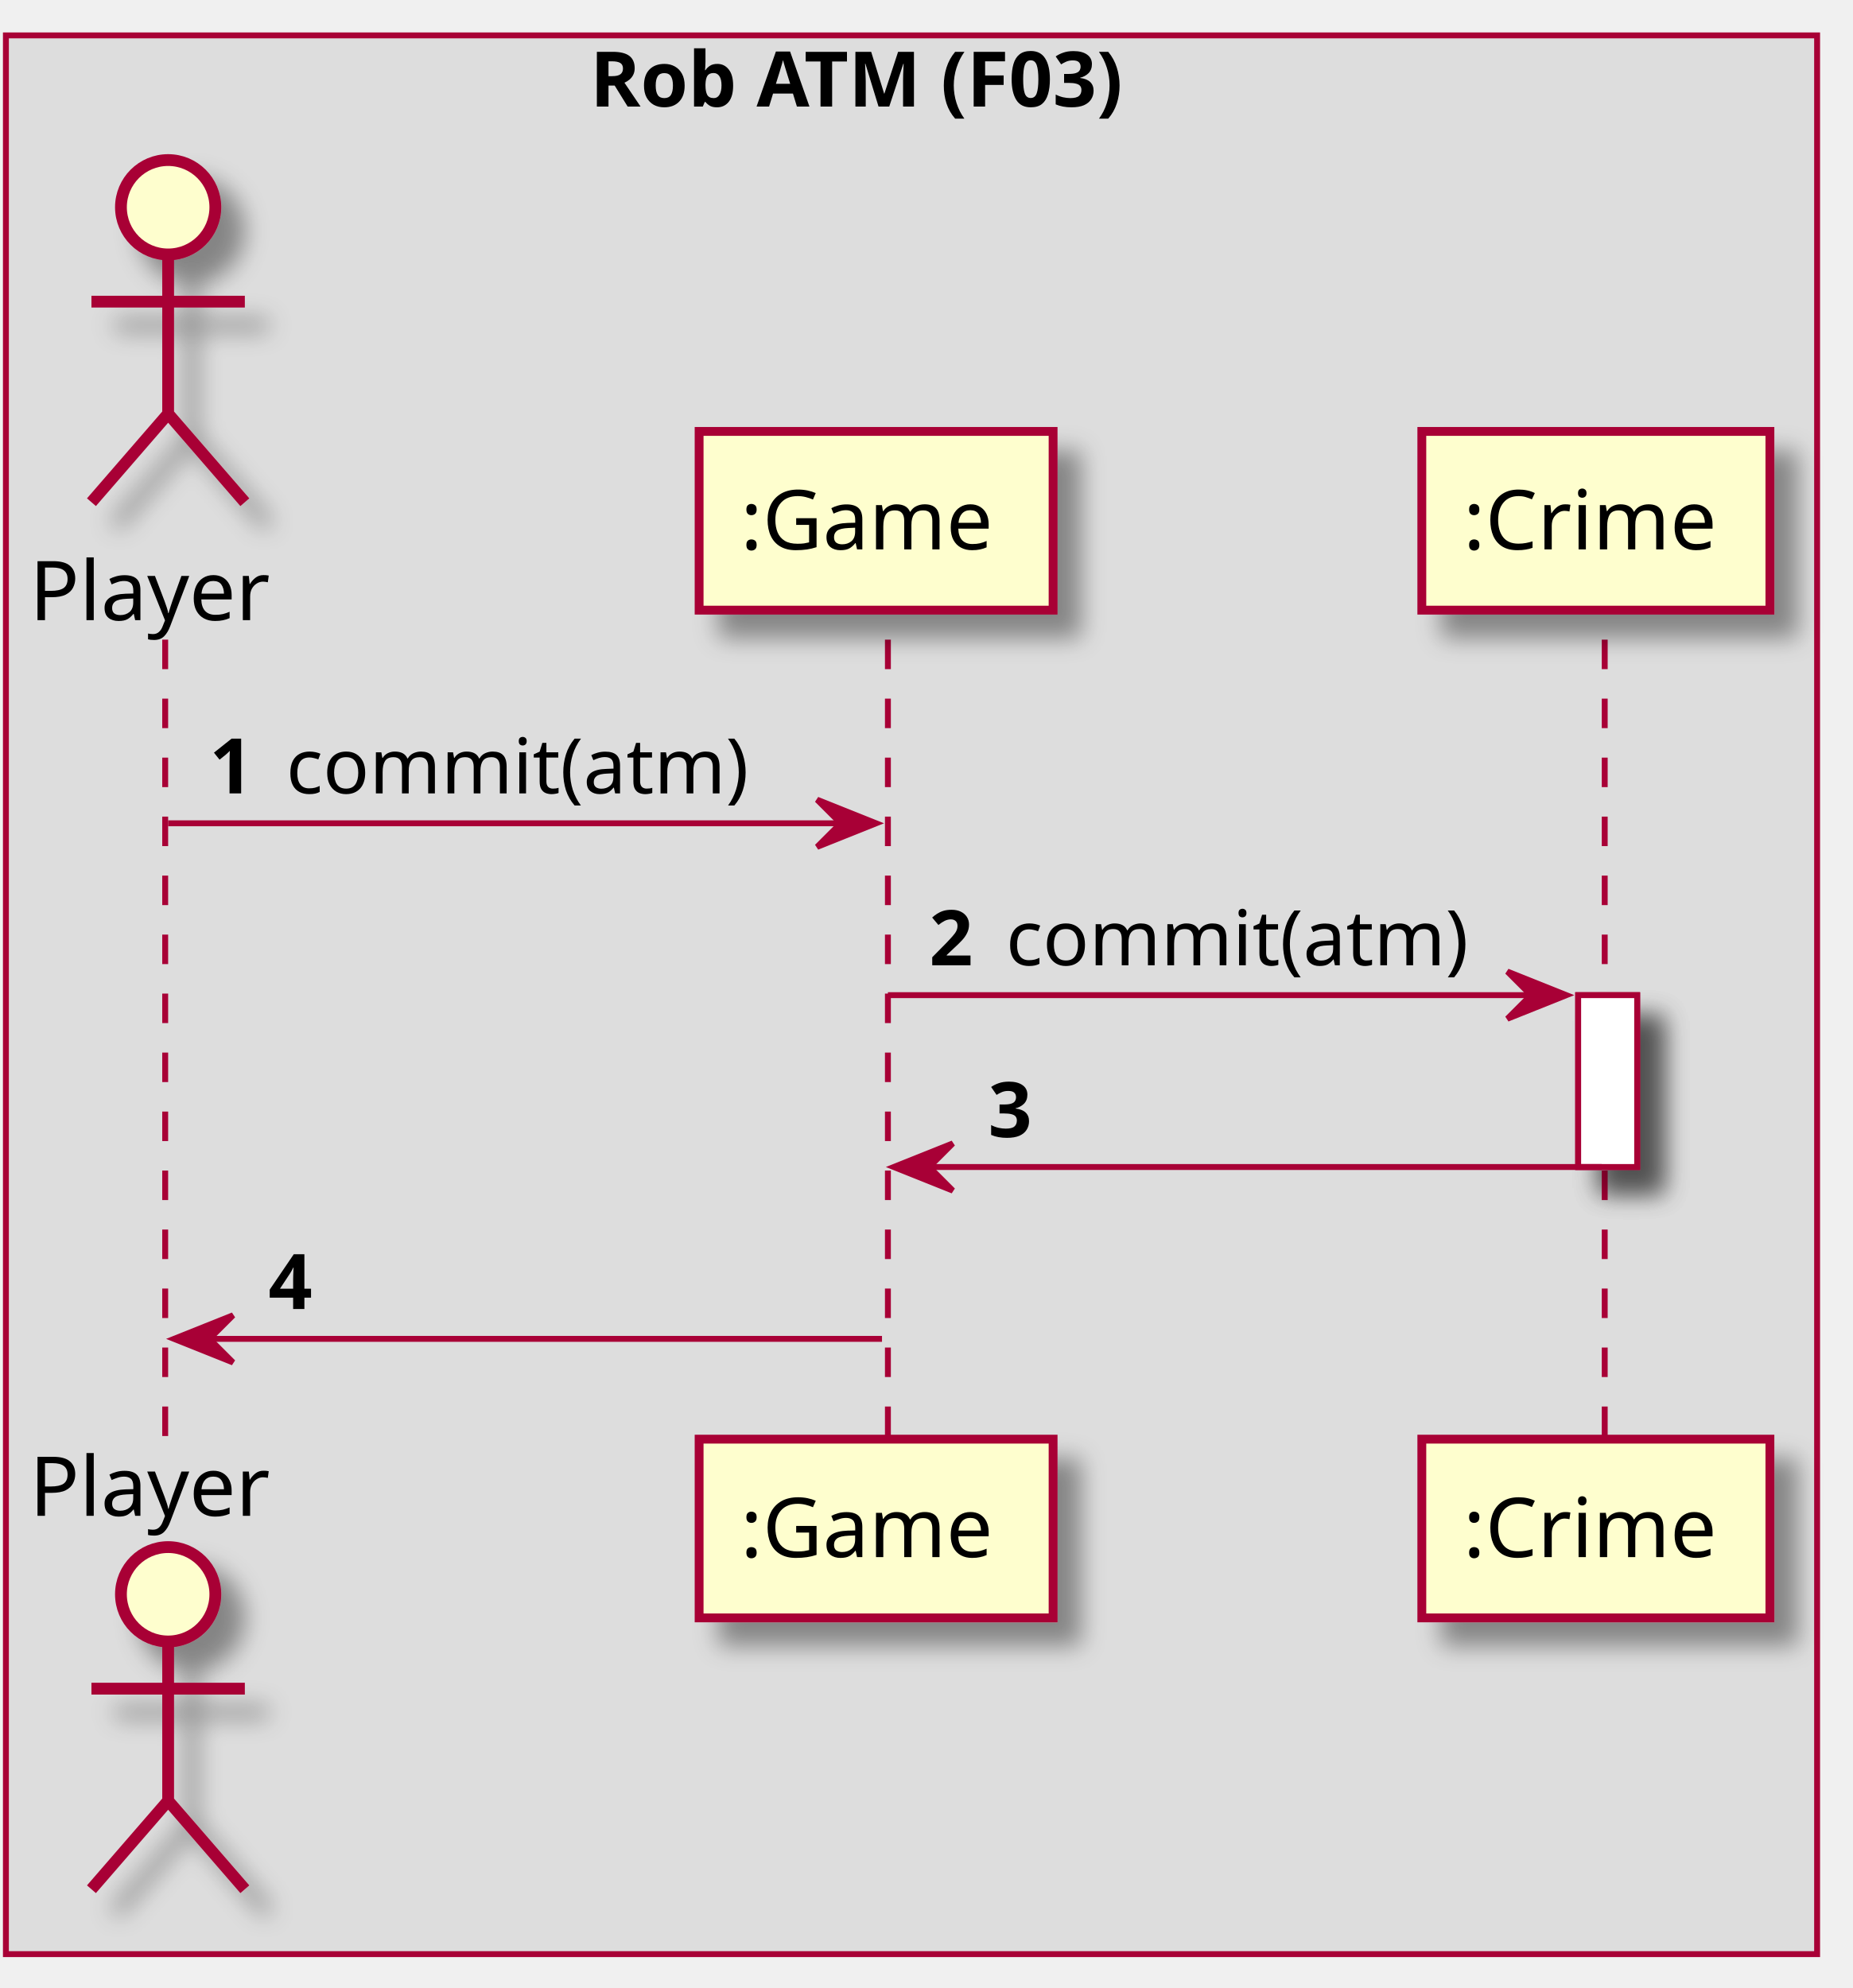
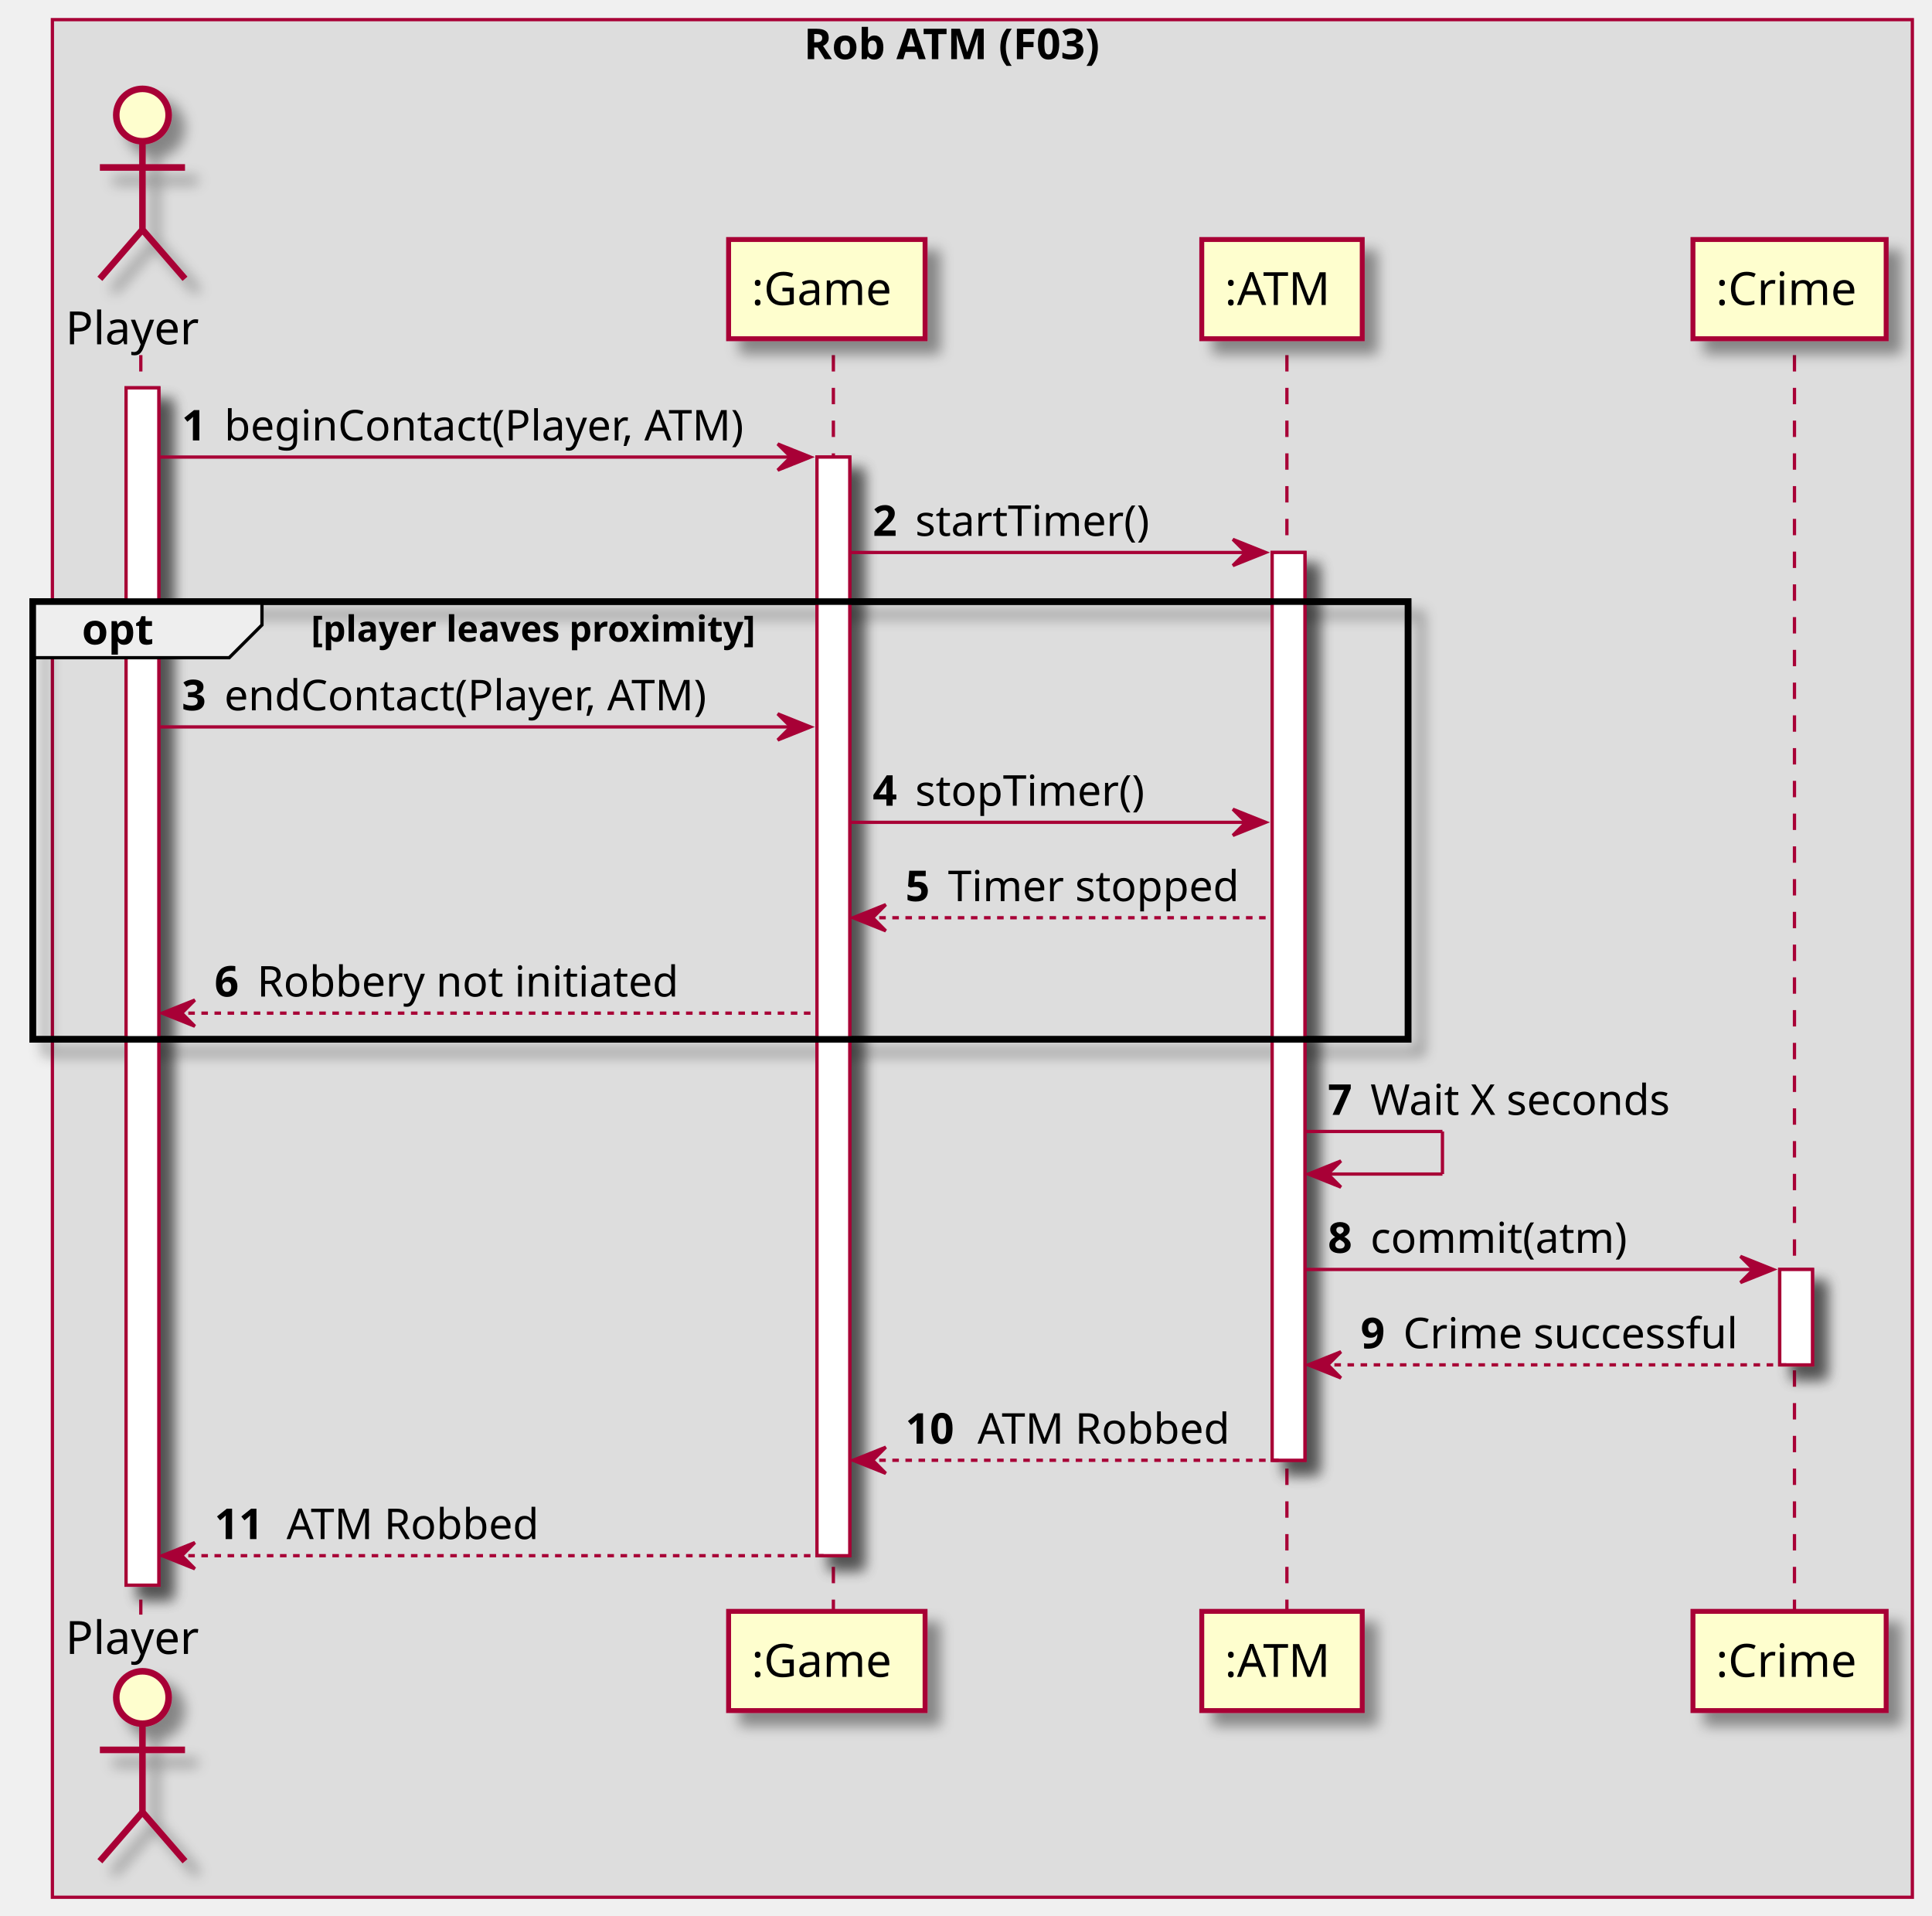
- <svg xmlns="http://www.w3.org/2000/svg" contentStyleType="text/css" height="337px" preserveAspectRatio="none" style="width:314px;height:337px;background:#FFFFFF;" version="1.1" viewBox="0 0 314 337" width="314px" zoomAndPan="magnify">
+ <svg xmlns="http://www.w3.org/2000/svg" contentStyleType="text/css" height="585px" preserveAspectRatio="none" style="width:590px;height:585px;background:#FFFFFF;" version="1.1" viewBox="0 0 590 585" width="590px" zoomAndPan="magnify">
  <defs>
-     <filter height="300%" id="ffntopi3ve09i" width="300%" x="-1" y="-1">
+     <filter height="300%" id="fp9iut1oenhln" width="300%" x="-1" y="-1">
      <feGaussianBlur result="blurOut" stdDeviation="2.0" />
      <feColorMatrix in="blurOut" result="blurOut2" type="matrix" values="0 0 0 0 0 0 0 0 0 0 0 0 0 0 0 0 0 0 .4 0" />
      <feOffset dx="4.0" dy="4.0" in="blurOut2" result="blurOut3" />
      <feBlend in="SourceGraphic" in2="blurOut3" mode="normal" />
    </filter>
  </defs>
  <g>
-     <rect fill="#DDDDDD" height="325.258" style="stroke:#A80036;stroke-width:1.0;" width="307" x="1" y="6" />
-     <text fill="#000000" font-family="sans-serif" font-size="13" font-weight="bold" lengthAdjust="spacing" textLength="109" x="100" y="18.067">Rob ATM (F03)</text>
-     <rect fill="#FFFFFF" filter="url(#ffntopi3ve09i)" height="29.133" style="stroke:#A80036;stroke-width:1.0;" width="10" x="267.5" y="168.695" />
-     <line style="stroke:#A80036;stroke-width:1.0;stroke-dasharray:5.0,5.0;" x1="28" x2="28" y1="108.43" y2="244.961" />
-     <line style="stroke:#A80036;stroke-width:1.0;stroke-dasharray:5.0,5.0;" x1="150.5" x2="150.5" y1="108.43" y2="244.961" />
-     <line style="stroke:#A80036;stroke-width:1.0;stroke-dasharray:5.0,5.0;" x1="272" x2="272" y1="108.43" y2="244.961" />
-     <text fill="#000000" font-family="sans-serif" font-size="14" lengthAdjust="spacing" textLength="41" x="5" y="105.128">Player</text>
-     <ellipse cx="28.5" cy="35.133" fill="#FEFECE" filter="url(#ffntopi3ve09i)" rx="8" ry="8" style="stroke:#A80036;stroke-width:2.0;" />
-     <path d="M28.5,43.133 L28.5,70.133 M15.5,51.133 L41.5,51.133 M28.5,70.133 L15.5,85.133 M28.5,70.133 L41.5,85.133 " fill="none" filter="url(#ffntopi3ve09i)" style="stroke:#A80036;stroke-width:2.0;" />
-     <text fill="#000000" font-family="sans-serif" font-size="14" lengthAdjust="spacing" textLength="41" x="5" y="256.956">Player</text>
-     <ellipse cx="28.5" cy="270.258" fill="#FEFECE" filter="url(#ffntopi3ve09i)" rx="8" ry="8" style="stroke:#A80036;stroke-width:2.0;" />
-     <path d="M28.5,278.258 L28.5,305.258 M15.5,286.258 L41.5,286.258 M28.5,305.258 L15.5,320.258 M28.5,305.258 L41.5,320.258 " fill="none" filter="url(#ffntopi3ve09i)" style="stroke:#A80036;stroke-width:2.0;" />
-     <rect fill="#FEFECE" filter="url(#ffntopi3ve09i)" height="30.297" style="stroke:#A80036;stroke-width:1.5;" width="60" x="118.5" y="73.133" />
-     <text fill="#000000" font-family="sans-serif" font-size="14" lengthAdjust="spacing" textLength="46" x="125.5" y="93.128">:Game</text>
-     <rect fill="#FEFECE" filter="url(#ffntopi3ve09i)" height="30.297" style="stroke:#A80036;stroke-width:1.5;" width="60" x="118.5" y="243.961" />
-     <text fill="#000000" font-family="sans-serif" font-size="14" lengthAdjust="spacing" textLength="46" x="125.5" y="263.956">:Game</text>
-     <rect fill="#FEFECE" filter="url(#ffntopi3ve09i)" height="30.297" style="stroke:#A80036;stroke-width:1.5;" width="59" x="241" y="73.133" />
-     <text fill="#000000" font-family="sans-serif" font-size="14" lengthAdjust="spacing" textLength="45" x="248" y="93.128">:Crime</text>
-     <rect fill="#FEFECE" filter="url(#ffntopi3ve09i)" height="30.297" style="stroke:#A80036;stroke-width:1.5;" width="59" x="241" y="243.961" />
-     <text fill="#000000" font-family="sans-serif" font-size="14" lengthAdjust="spacing" textLength="45" x="248" y="263.956">:Crime</text>
-     <rect fill="#FFFFFF" filter="url(#ffntopi3ve09i)" height="29.133" style="stroke:#A80036;stroke-width:1.0;" width="10" x="267.5" y="168.695" />
-     <polygon fill="#A80036" points="138.5,135.562,148.5,139.562,138.5,143.562,142.5,139.562" style="stroke:#A80036;stroke-width:1.0;" />
-     <line style="stroke:#A80036;stroke-width:1.0;" x1="28.5" x2="144.5" y1="139.562" y2="139.562" />
-     <text fill="#000000" font-family="sans-serif" font-size="13" font-weight="bold" lengthAdjust="spacing" textLength="9" x="35.5" y="134.497">1</text>
-     <text fill="#000000" font-family="sans-serif" font-size="13" lengthAdjust="spacing" textLength="85" x="48.5" y="134.497">commit(atm)</text>
-     <polygon fill="#A80036" points="255.5,164.695,265.5,168.695,255.5,172.695,259.5,168.695" style="stroke:#A80036;stroke-width:1.0;" />
-     <line style="stroke:#A80036;stroke-width:1.0;" x1="150.5" x2="261.5" y1="168.695" y2="168.695" />
-     <text fill="#000000" font-family="sans-serif" font-size="13" font-weight="bold" lengthAdjust="spacing" textLength="9" x="157.5" y="163.629">2</text>
-     <text fill="#000000" font-family="sans-serif" font-size="13" lengthAdjust="spacing" textLength="85" x="170.5" y="163.629">commit(atm)</text>
-     <polygon fill="#A80036" points="161.5,193.828,151.5,197.828,161.5,201.828,157.5,197.828" style="stroke:#A80036;stroke-width:1.0;" />
-     <line style="stroke:#A80036;stroke-width:1.0;" x1="155.5" x2="271.5" y1="197.828" y2="197.828" />
-     <text fill="#000000" font-family="sans-serif" font-size="13" font-weight="bold" lengthAdjust="spacing" textLength="9" x="167.5" y="192.762">3</text>
-     <text fill="#000000" font-family="sans-serif" font-size="13" lengthAdjust="spacing" textLength="4" x="180.5" y="192.762"> </text>
-     <polygon fill="#A80036" points="39.5,222.961,29.5,226.961,39.5,230.961,35.5,226.961" style="stroke:#A80036;stroke-width:1.0;" />
-     <line style="stroke:#A80036;stroke-width:1.0;" x1="33.5" x2="149.5" y1="226.961" y2="226.961" />
-     <text fill="#000000" font-family="sans-serif" font-size="13" font-weight="bold" lengthAdjust="spacing" textLength="9" x="45.5" y="221.895">4</text>
-     <text fill="#000000" font-family="sans-serif" font-size="13" lengthAdjust="spacing" textLength="4" x="58.5" y="221.895"> </text>
+     <rect fill="#DDDDDD" height="573.32" style="stroke:#A80036;stroke-width:1.0;" width="568" x="16" y="6" />
+     <text fill="#000000" font-family="sans-serif" font-size="13" font-weight="bold" lengthAdjust="spacing" textLength="109" x="245.5" y="18.067">Rob ATM (F03)</text>
+     <rect fill="#FFFFFF" filter="url(#fp9iut1oenhln)" height="365.594" style="stroke:#A80036;stroke-width:1.0;" width="10" x="38.5" y="118.43" />
+     <rect fill="#FFFFFF" filter="url(#fp9iut1oenhln)" height="335.461" style="stroke:#A80036;stroke-width:1.0;" width="10" x="249.5" y="139.562" />
+     <rect fill="#FFFFFF" filter="url(#fp9iut1oenhln)" height="277.195" style="stroke:#A80036;stroke-width:1.0;" width="10" x="388.5" y="168.695" />
+     <rect fill="#FFFFFF" filter="url(#fp9iut1oenhln)" height="29.133" style="stroke:#A80036;stroke-width:1.0;" width="10" x="543.5" y="387.625" />
+     <rect filter="url(#fp9iut1oenhln)" height="133.664" style="stroke:#000000;stroke-width:2.0;fill:none;" width="420" x="10" y="183.695" />
+     <line style="stroke:#A80036;stroke-width:1.0;fill:none;stroke-dasharray:5.0,5.0;" x1="43" x2="43" y1="108.43" y2="493.023" />
+     <line style="stroke:#A80036;stroke-width:1.0;fill:none;stroke-dasharray:5.0,5.0;" x1="254.5" x2="254.5" y1="108.43" y2="493.023" />
+     <line style="stroke:#A80036;stroke-width:1.0;fill:none;stroke-dasharray:5.0,5.0;" x1="393" x2="393" y1="108.43" y2="493.023" />
+     <line style="stroke:#A80036;stroke-width:1.0;fill:none;stroke-dasharray:5.0,5.0;" x1="548" x2="548" y1="108.43" y2="493.023" />
+     <text fill="#000000" font-family="sans-serif" font-size="14" lengthAdjust="spacing" textLength="41" x="20" y="105.128">Player</text>
+     <ellipse cx="43.5" cy="35.133" fill="#FEFECE" filter="url(#fp9iut1oenhln)" rx="8" ry="8" style="stroke:#A80036;stroke-width:2.0;" />
+     <path d="M43.5,43.133 L43.5,70.133 M30.5,51.133 L56.5,51.133 M43.5,70.133 L30.5,85.133 M43.5,70.133 L56.5,85.133 " fill="none" filter="url(#fp9iut1oenhln)" style="stroke:#A80036;stroke-width:2.0;" />
+     <text fill="#000000" font-family="sans-serif" font-size="14" lengthAdjust="spacing" textLength="41" x="20" y="505.019">Player</text>
+     <ellipse cx="43.5" cy="518.32" fill="#FEFECE" filter="url(#fp9iut1oenhln)" rx="8" ry="8" style="stroke:#A80036;stroke-width:2.0;" />
+     <path d="M43.5,526.32 L43.5,553.32 M30.5,534.32 L56.5,534.32 M43.5,553.32 L30.5,568.32 M43.5,553.32 L56.5,568.32 " fill="none" filter="url(#fp9iut1oenhln)" style="stroke:#A80036;stroke-width:2.0;" />
+     <rect fill="#FEFECE" filter="url(#fp9iut1oenhln)" height="30.297" style="stroke:#A80036;stroke-width:1.5;" width="60" x="222.5" y="73.133" />
+     <text fill="#000000" font-family="sans-serif" font-size="14" lengthAdjust="spacing" textLength="46" x="229.5" y="93.128">:Game</text>
+     <rect fill="#FEFECE" filter="url(#fp9iut1oenhln)" height="30.297" style="stroke:#A80036;stroke-width:1.5;" width="60" x="222.5" y="492.023" />
+     <text fill="#000000" font-family="sans-serif" font-size="14" lengthAdjust="spacing" textLength="46" x="229.5" y="512.019">:Game</text>
+     <rect fill="#FEFECE" filter="url(#fp9iut1oenhln)" height="30.297" style="stroke:#A80036;stroke-width:1.5;" width="49" x="367" y="73.133" />
+     <text fill="#000000" font-family="sans-serif" font-size="14" lengthAdjust="spacing" textLength="35" x="374" y="93.128">:ATM</text>
+     <rect fill="#FEFECE" filter="url(#fp9iut1oenhln)" height="30.297" style="stroke:#A80036;stroke-width:1.5;" width="49" x="367" y="492.023" />
+     <text fill="#000000" font-family="sans-serif" font-size="14" lengthAdjust="spacing" textLength="35" x="374" y="512.019">:ATM</text>
+     <rect fill="#FEFECE" filter="url(#fp9iut1oenhln)" height="30.297" style="stroke:#A80036;stroke-width:1.5;" width="59" x="517" y="73.133" />
+     <text fill="#000000" font-family="sans-serif" font-size="14" lengthAdjust="spacing" textLength="45" x="524" y="93.128">:Crime</text>
+     <rect fill="#FEFECE" filter="url(#fp9iut1oenhln)" height="30.297" style="stroke:#A80036;stroke-width:1.5;" width="59" x="517" y="492.023" />
+     <text fill="#000000" font-family="sans-serif" font-size="14" lengthAdjust="spacing" textLength="45" x="524" y="512.019">:Crime</text>
+     <rect fill="#FFFFFF" filter="url(#fp9iut1oenhln)" height="365.594" style="stroke:#A80036;stroke-width:1.0;" width="10" x="38.5" y="118.43" />
+     <rect fill="#FFFFFF" filter="url(#fp9iut1oenhln)" height="335.461" style="stroke:#A80036;stroke-width:1.0;" width="10" x="249.5" y="139.562" />
+     <rect fill="#FFFFFF" filter="url(#fp9iut1oenhln)" height="277.195" style="stroke:#A80036;stroke-width:1.0;" width="10" x="388.5" y="168.695" />
+     <rect fill="#FFFFFF" filter="url(#fp9iut1oenhln)" height="29.133" style="stroke:#A80036;stroke-width:1.0;" width="10" x="543.5" y="387.625" />
+     <polygon fill="#A80036" points="237.5,135.562,247.5,139.562,237.5,143.562,241.5,139.562" style="stroke:#A80036;stroke-width:1.0;" />
+     <line style="stroke:#A80036;stroke-width:1.0;" x1="48.5" x2="243.5" y1="139.562" y2="139.562" />
+     <text fill="#000000" font-family="sans-serif" font-size="13" font-weight="bold" lengthAdjust="spacing" textLength="9" x="55.5" y="134.497">1</text>
+     <text fill="#000000" font-family="sans-serif" font-size="13" lengthAdjust="spacing" textLength="169" x="68.5" y="134.497">beginContact(Player, ATM)</text>
+     <polygon fill="#A80036" points="376.5,164.695,386.5,168.695,376.5,172.695,380.5,168.695" style="stroke:#A80036;stroke-width:1.0;" />
+     <line style="stroke:#A80036;stroke-width:1.0;" x1="259.5" x2="382.5" y1="168.695" y2="168.695" />
+     <text fill="#000000" font-family="sans-serif" font-size="13" font-weight="bold" lengthAdjust="spacing" textLength="9" x="266.5" y="163.629">2</text>
+     <text fill="#000000" font-family="sans-serif" font-size="13" lengthAdjust="spacing" textLength="76" x="279.5" y="163.629">startTimer()</text>
+     <path d="M10,183.695 L80,183.695 L80,190.828 L70,200.828 L10,200.828 L10,183.695 " fill="#EEEEEE" style="stroke:#000000;stroke-width:1.0;" />
+     <rect fill="none" height="133.664" style="stroke:#000000;stroke-width:2.0;" width="420" x="10" y="183.695" />
+     <text fill="#000000" font-family="sans-serif" font-size="13" font-weight="bold" lengthAdjust="spacing" textLength="25" x="25" y="196.762">opt</text>
+     <text fill="#000000" font-family="sans-serif" font-size="11" font-weight="bold" lengthAdjust="spacing" textLength="159" x="95" y="195.906">[player leaves proximity]</text>
+     <polygon fill="#A80036" points="237.5,217.961,247.5,221.961,237.5,225.961,241.5,221.961" style="stroke:#A80036;stroke-width:1.0;" />
+     <line style="stroke:#A80036;stroke-width:1.0;" x1="48.5" x2="243.5" y1="221.961" y2="221.961" />
+     <text fill="#000000" font-family="sans-serif" font-size="13" font-weight="bold" lengthAdjust="spacing" textLength="9" x="55.5" y="216.895">3</text>
+     <text fill="#000000" font-family="sans-serif" font-size="13" lengthAdjust="spacing" textLength="158" x="68.5" y="216.895">endContact(Player, ATM)</text>
+     <polygon fill="#A80036" points="376.5,247.094,386.5,251.094,376.5,255.094,380.5,251.094" style="stroke:#A80036;stroke-width:1.0;" />
+     <line style="stroke:#A80036;stroke-width:1.0;" x1="259.5" x2="382.5" y1="251.094" y2="251.094" />
+     <text fill="#000000" font-family="sans-serif" font-size="13" font-weight="bold" lengthAdjust="spacing" textLength="9" x="266.5" y="246.028">4</text>
+     <text fill="#000000" font-family="sans-serif" font-size="13" lengthAdjust="spacing" textLength="74" x="279.5" y="246.028">stopTimer()</text>
+     <polygon fill="#A80036" points="270.5,276.227,260.5,280.227,270.5,284.227,266.5,280.227" style="stroke:#A80036;stroke-width:1.0;" />
+     <line style="stroke:#A80036;stroke-width:1.0;stroke-dasharray:2.0,2.0;" x1="264.5" x2="387.5" y1="280.227" y2="280.227" />
+     <text fill="#000000" font-family="sans-serif" font-size="13" font-weight="bold" lengthAdjust="spacing" textLength="9" x="276.5" y="275.161">5</text>
+     <text fill="#000000" font-family="sans-serif" font-size="13" lengthAdjust="spacing" textLength="92" x="289.5" y="275.161">Timer stopped</text>
+     <polygon fill="#A80036" points="59.5,305.359,49.5,309.359,59.5,313.359,55.5,309.359" style="stroke:#A80036;stroke-width:1.0;" />
+     <line style="stroke:#A80036;stroke-width:1.0;stroke-dasharray:2.0,2.0;" x1="53.5" x2="248.5" y1="309.359" y2="309.359" />
+     <text fill="#000000" font-family="sans-serif" font-size="13" font-weight="bold" lengthAdjust="spacing" textLength="9" x="65.5" y="304.293">6</text>
+     <text fill="#000000" font-family="sans-serif" font-size="13" lengthAdjust="spacing" textLength="132" x="78.5" y="304.293">Robbery not initiated</text>
+     <line style="stroke:#A80036;stroke-width:1.0;" x1="398.5" x2="440.5" y1="345.492" y2="345.492" />
+     <line style="stroke:#A80036;stroke-width:1.0;" x1="440.5" x2="440.5" y1="345.492" y2="358.492" />
+     <line style="stroke:#A80036;stroke-width:1.0;" x1="399.5" x2="440.5" y1="358.492" y2="358.492" />
+     <polygon fill="#A80036" points="409.5,354.492,399.5,358.492,409.5,362.492,405.5,358.492" style="stroke:#A80036;stroke-width:1.0;" />
+     <text fill="#000000" font-family="sans-serif" font-size="13" font-weight="bold" lengthAdjust="spacing" textLength="9" x="405.5" y="340.426">7</text>
+     <text fill="#000000" font-family="sans-serif" font-size="13" lengthAdjust="spacing" textLength="96" x="418.5" y="340.426">Wait X seconds</text>
+     <polygon fill="#A80036" points="531.5,383.625,541.5,387.625,531.5,391.625,535.5,387.625" style="stroke:#A80036;stroke-width:1.0;" />
+     <line style="stroke:#A80036;stroke-width:1.0;" x1="398.5" x2="537.5" y1="387.625" y2="387.625" />
+     <text fill="#000000" font-family="sans-serif" font-size="13" font-weight="bold" lengthAdjust="spacing" textLength="9" x="405.5" y="382.559">8</text>
+     <text fill="#000000" font-family="sans-serif" font-size="13" lengthAdjust="spacing" textLength="85" x="418.5" y="382.559">commit(atm)</text>
+     <polygon fill="#A80036" points="409.5,412.758,399.5,416.758,409.5,420.758,405.5,416.758" style="stroke:#A80036;stroke-width:1.0;" />
+     <line style="stroke:#A80036;stroke-width:1.0;stroke-dasharray:2.0,2.0;" x1="403.5" x2="547.5" y1="416.758" y2="416.758" />
+     <text fill="#000000" font-family="sans-serif" font-size="13" font-weight="bold" lengthAdjust="spacing" textLength="9" x="415.5" y="411.692">9</text>
+     <text fill="#000000" font-family="sans-serif" font-size="13" lengthAdjust="spacing" textLength="108" x="428.5" y="411.692">Crime successful</text>
+     <polygon fill="#A80036" points="270.5,441.891,260.5,445.891,270.5,449.891,266.5,445.891" style="stroke:#A80036;stroke-width:1.0;" />
+     <line style="stroke:#A80036;stroke-width:1.0;stroke-dasharray:2.0,2.0;" x1="264.5" x2="392.5" y1="445.891" y2="445.891" />
+     <text fill="#000000" font-family="sans-serif" font-size="13" font-weight="bold" lengthAdjust="spacing" textLength="18" x="276.5" y="440.825">10</text>
+     <text fill="#000000" font-family="sans-serif" font-size="13" lengthAdjust="spacing" textLength="79" x="298.5" y="440.825">ATM Robbed</text>
+     <polygon fill="#A80036" points="59.5,471.023,49.5,475.023,59.5,479.023,55.5,475.023" style="stroke:#A80036;stroke-width:1.0;" />
+     <line style="stroke:#A80036;stroke-width:1.0;stroke-dasharray:2.0,2.0;" x1="53.5" x2="253.5" y1="475.023" y2="475.023" />
+     <text fill="#000000" font-family="sans-serif" font-size="13" font-weight="bold" lengthAdjust="spacing" textLength="18" x="65.5" y="469.957">11</text>
+     <text fill="#000000" font-family="sans-serif" font-size="13" lengthAdjust="spacing" textLength="79" x="87.5" y="469.957">ATM Robbed</text>
  </g>
</svg>
